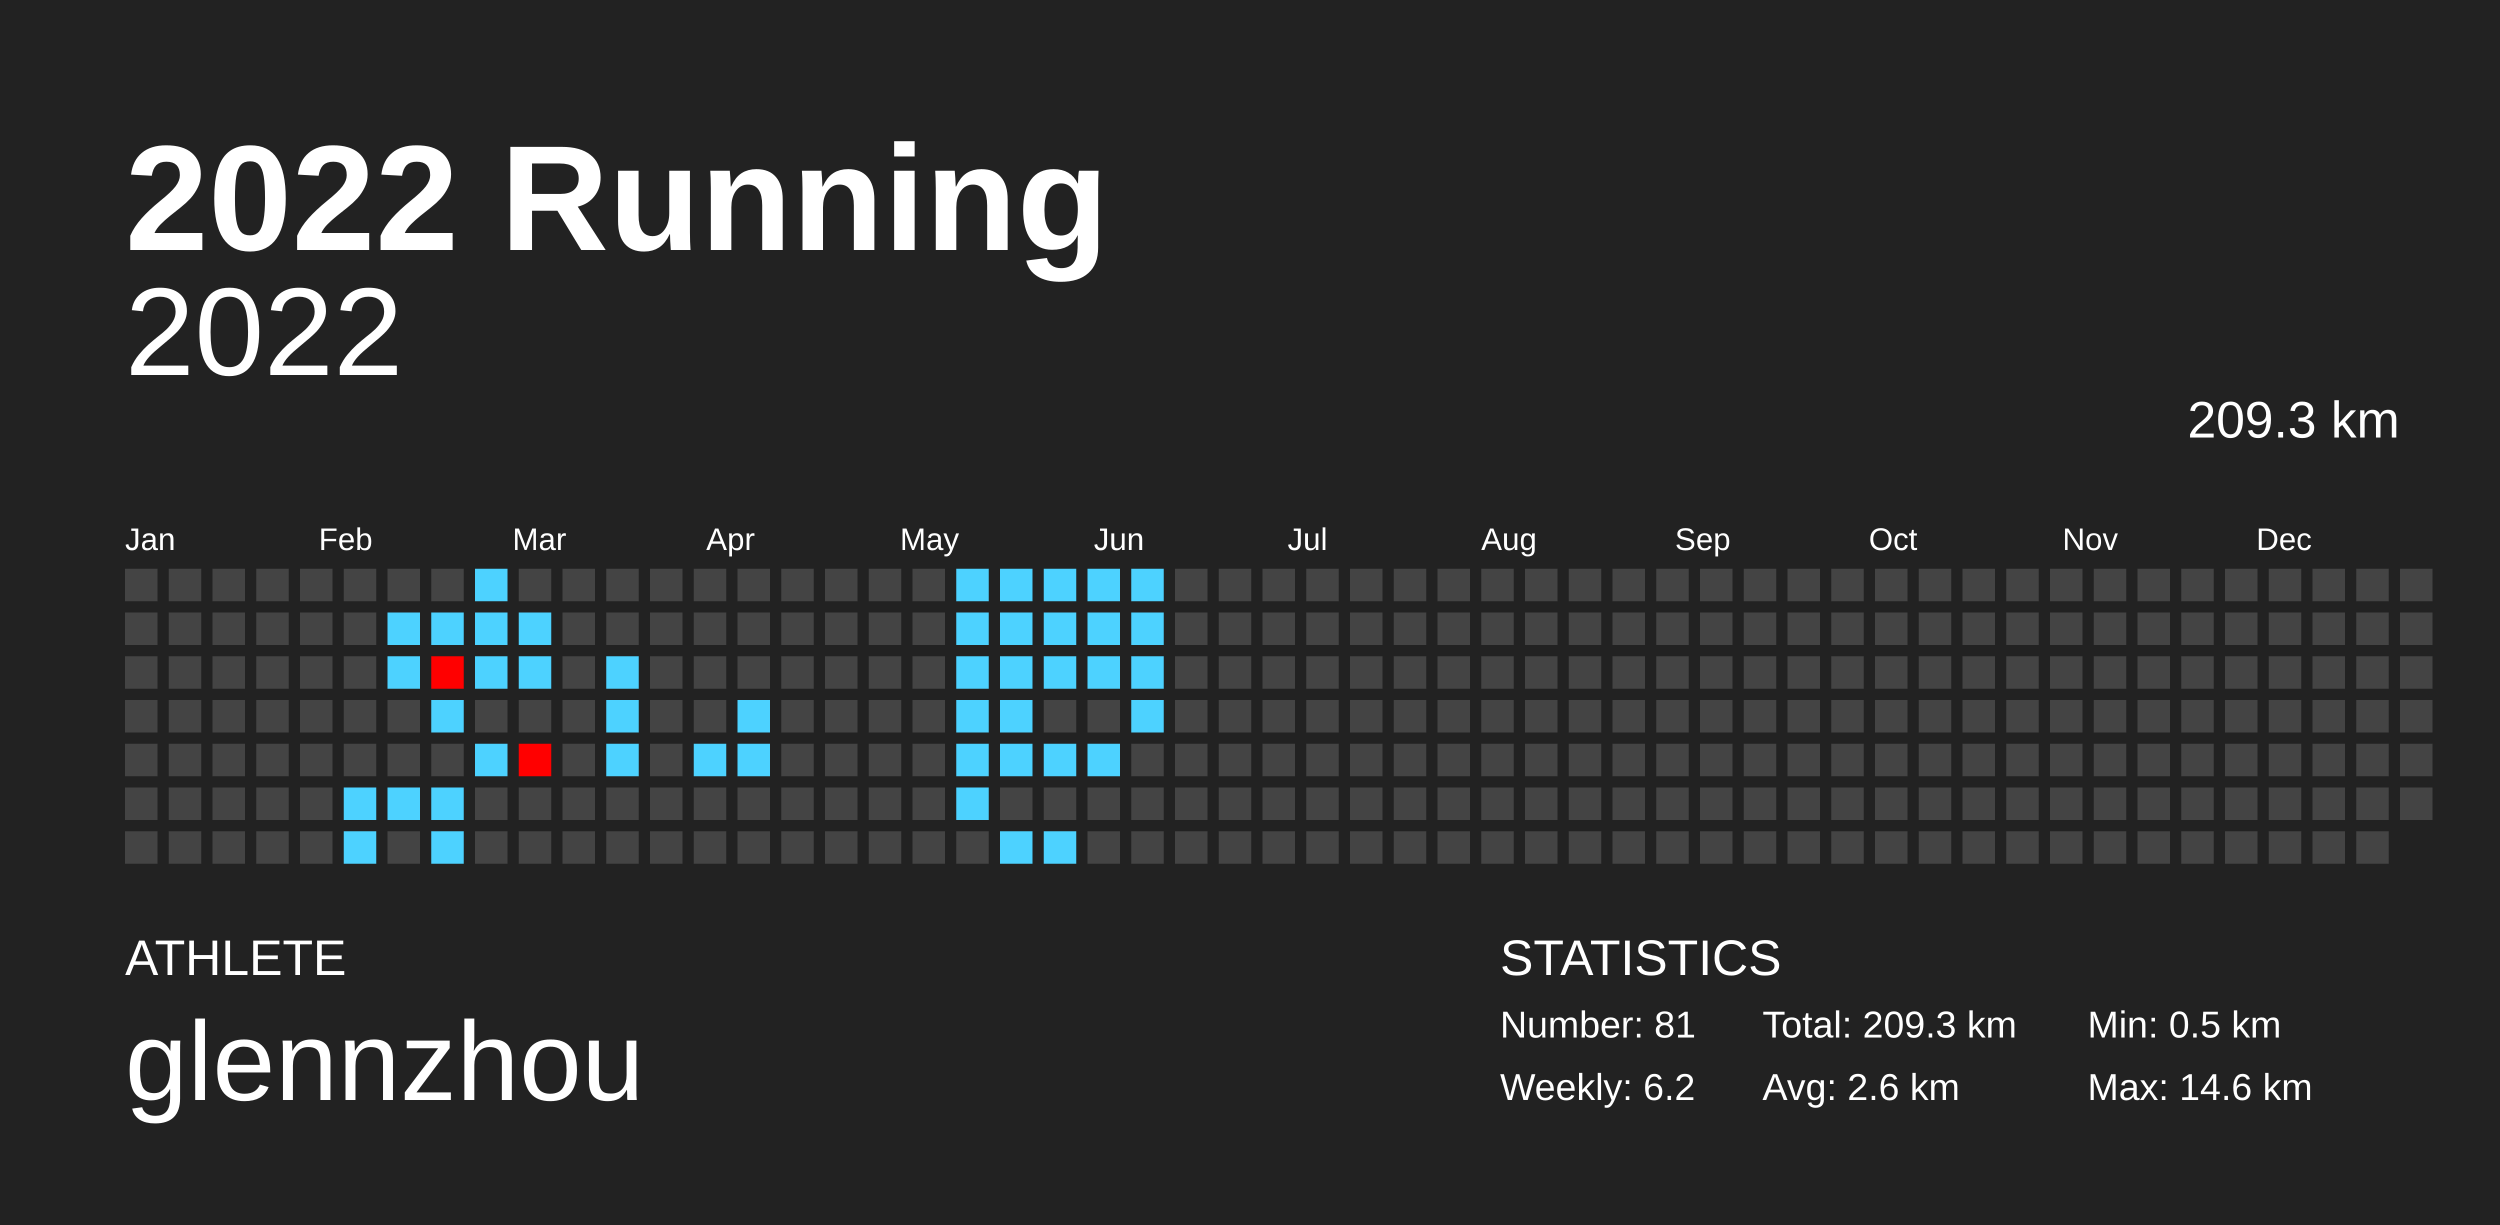
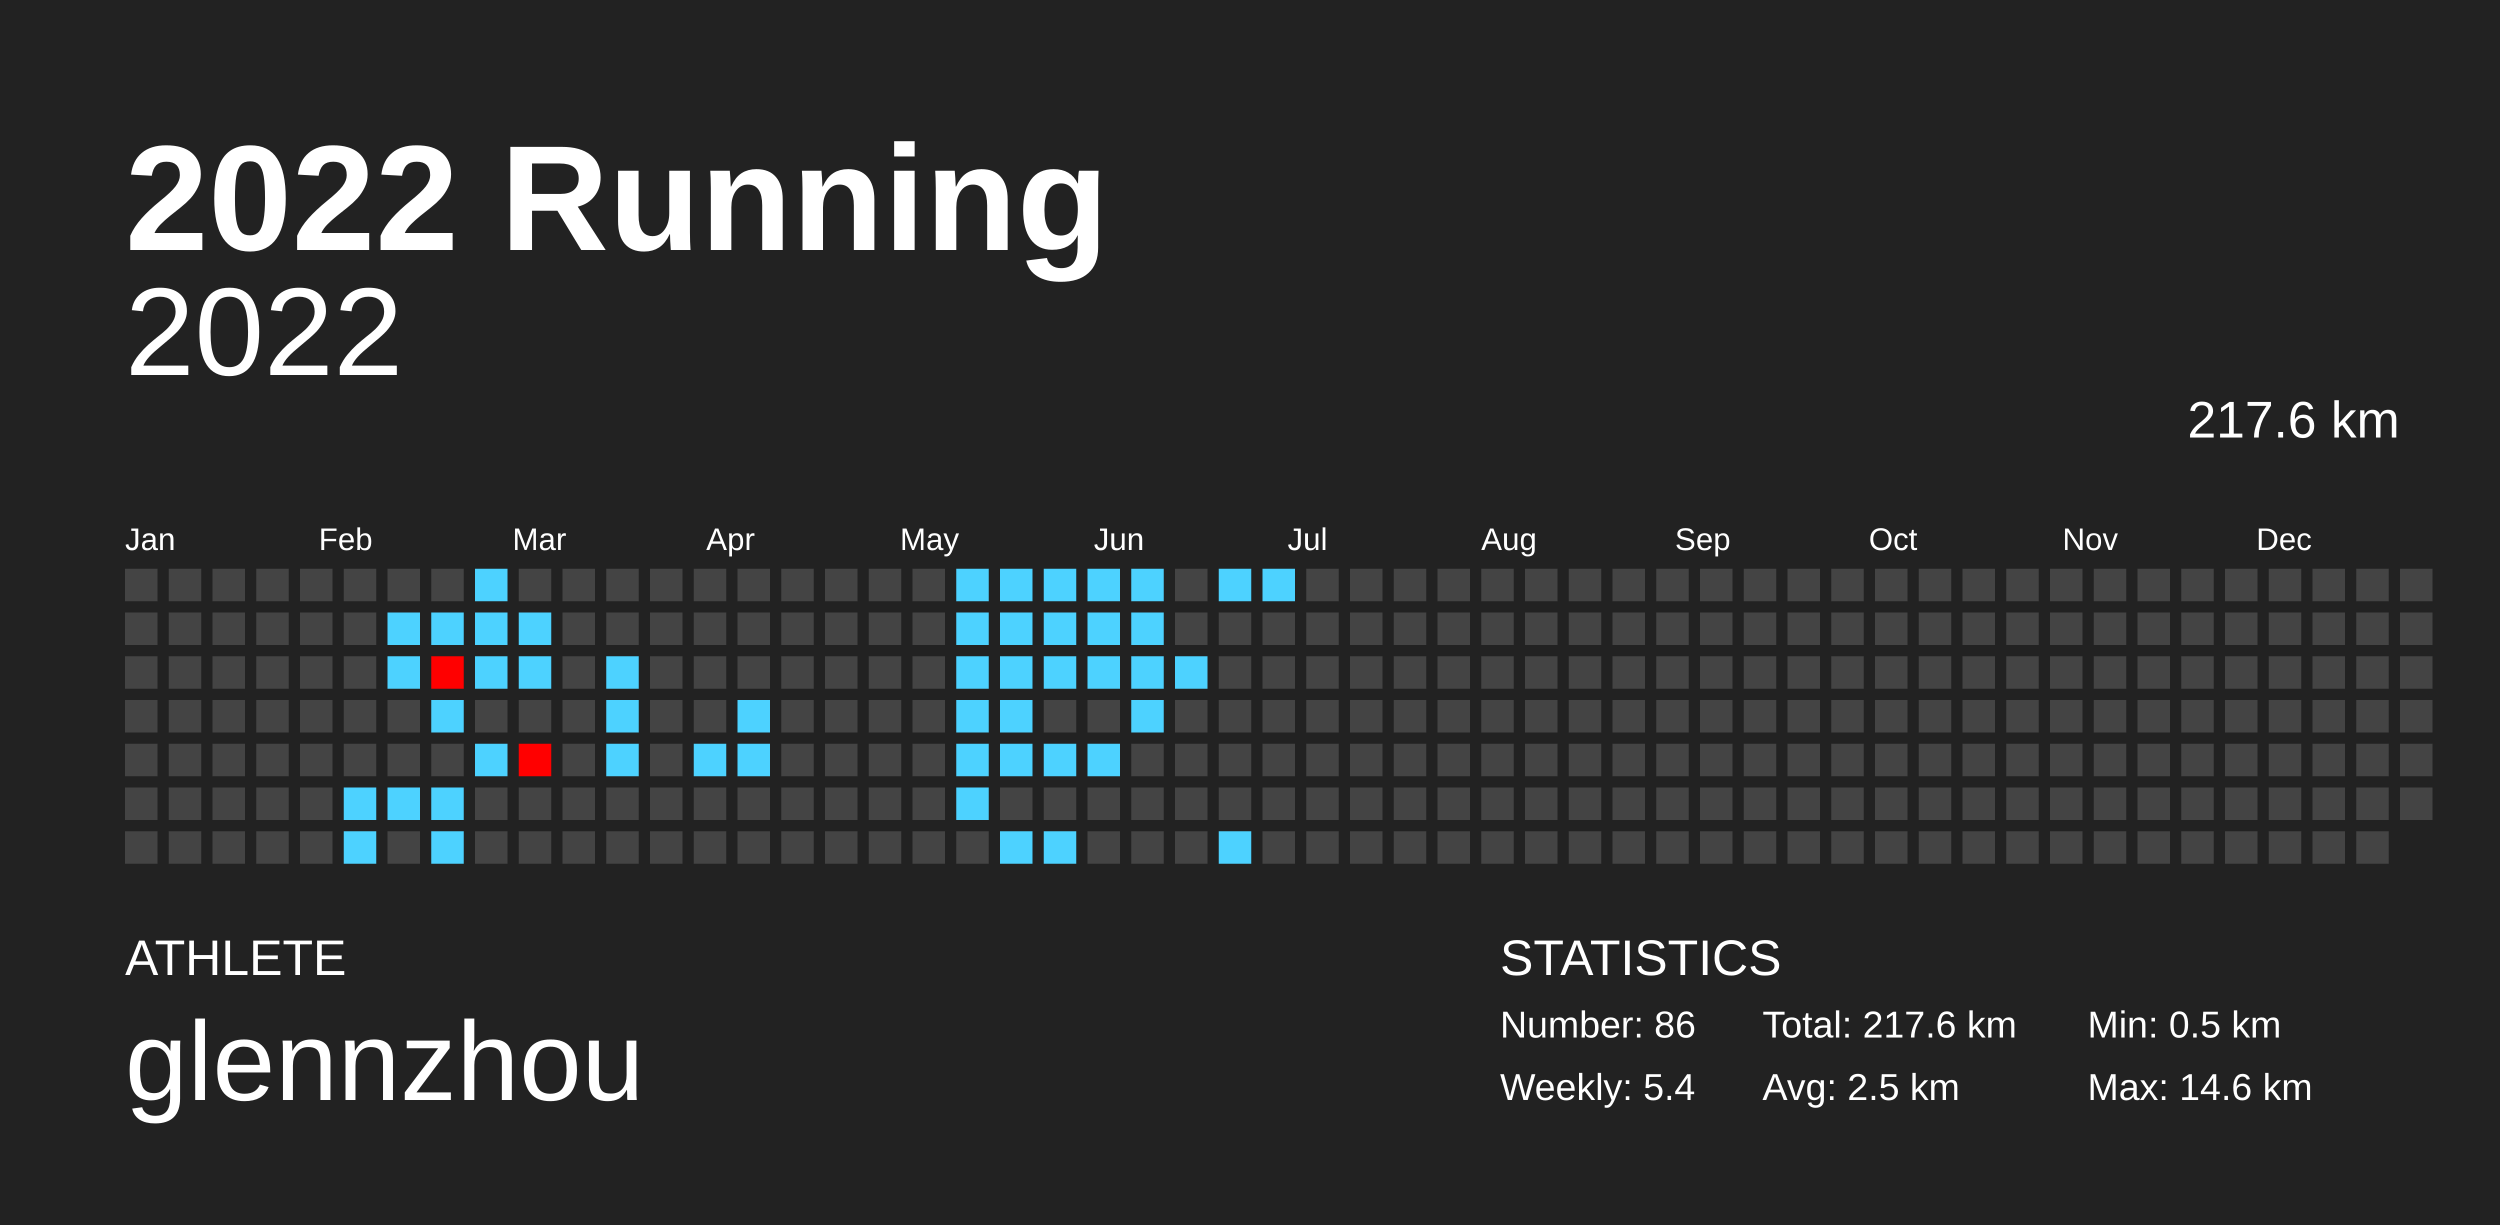
<svg xmlns="http://www.w3.org/2000/svg" baseProfile="full" height="98mm" version="1.1" viewBox="0,0,200,98" width="200mm">
  <defs />
  <rect fill="#222222" height="98" width="200" x="0" y="0" />
  <text fill="#FFFFFF" style="font-size:12px; font-family:Arial; font-weight:bold;" x="10" y="20">2022 Running</text>
  <text fill="#FFFFFF" style="font-size:4px; font-family:Arial" x="10" y="78">ATHLETE</text>
  <text fill="#FFFFFF" style="font-size:9px; font-family:Arial" x="10" y="88">glennzhou</text>
  <text fill="#FFFFFF" style="font-size:4px; font-family:Arial" x="120" y="78">STATISTICS</text>
-   <text fill="#FFFFFF" style="font-size:3px; font-family:Arial" x="120" y="83">Number: 81</text>
-   <text fill="#FFFFFF" style="font-size:3px; font-family:Arial" x="120" y="88">Weekly: 6.2</text>
-   <text fill="#FFFFFF" style="font-size:3px; font-family:Arial" x="141" y="83">Total: 209.3 km</text>
-   <text fill="#FFFFFF" style="font-size:3px; font-family:Arial" x="141" y="88">Avg: 2.6 km</text>
+   <text fill="#FFFFFF" style="font-size:3px; font-family:Arial" x="120" y="83">Number: 86</text>
+   <text fill="#FFFFFF" style="font-size:3px; font-family:Arial" x="120" y="88">Weekly: 5.4</text>
+   <text fill="#FFFFFF" style="font-size:3px; font-family:Arial" x="141" y="83">Total: 217.6 km</text>
+   <text fill="#FFFFFF" style="font-size:3px; font-family:Arial" x="141" y="88">Avg: 2.5 km</text>
  <text fill="#FFFFFF" style="font-size:3px; font-family:Arial" x="167" y="83">Min: 0.5 km</text>
  <text fill="#FFFFFF" style="font-size:3px; font-family:Arial" x="167" y="88">Max: 14.6 km</text>
  <text alignment-baseline="hanging" fill="#FFFFFF" style="font-size:10.0px; font-family:Arial;" x="10" y="30">2022</text>
-   <text alignment-baseline="hanging" fill="#FFFFFF" style="font-size:4.125px; font-family:Arial;" x="175" y="35">209.3 km</text>
+   <text alignment-baseline="hanging" fill="#FFFFFF" style="font-size:4.125px; font-family:Arial;" x="175" y="35">217.6 km</text>
  <text fill="#FFFFFF" style="font-size:2.5px; font-family:Arial" x="10.0" y="44">Jan</text>
  <text fill="#FFFFFF" style="font-size:2.5px; font-family:Arial" x="25.5" y="44">Feb</text>
  <text fill="#FFFFFF" style="font-size:2.5px; font-family:Arial" x="41.0" y="44">Mar</text>
  <text fill="#FFFFFF" style="font-size:2.5px; font-family:Arial" x="56.5" y="44">Apr</text>
  <text fill="#FFFFFF" style="font-size:2.5px; font-family:Arial" x="72.0" y="44">May</text>
  <text fill="#FFFFFF" style="font-size:2.5px; font-family:Arial" x="87.5" y="44">Jun</text>
  <text fill="#FFFFFF" style="font-size:2.5px; font-family:Arial" x="103.0" y="44">Jul</text>
  <text fill="#FFFFFF" style="font-size:2.5px; font-family:Arial" x="118.5" y="44">Aug</text>
  <text fill="#FFFFFF" style="font-size:2.5px; font-family:Arial" x="134.0" y="44">Sep</text>
  <text fill="#FFFFFF" style="font-size:2.5px; font-family:Arial" x="149.5" y="44">Oct</text>
  <text fill="#FFFFFF" style="font-size:2.5px; font-family:Arial" x="165.0" y="44">Nov</text>
  <text fill="#FFFFFF" style="font-size:2.5px; font-family:Arial" x="180.5" y="44">Dec</text>
  <rect fill="#444444" height="2.6" width="2.6" x="10.0" y="45.5" />
  <rect fill="#444444" height="2.6" width="2.6" x="10.0" y="49.0" />
  <rect fill="#444444" height="2.6" width="2.6" x="10.0" y="52.5" />
  <rect fill="#444444" height="2.6" width="2.6" x="10.0" y="56.0" />
  <rect fill="#444444" height="2.6" width="2.6" x="10.0" y="59.5" />
  <rect fill="#444444" height="2.6" width="2.6" x="10.0" y="63.0" />
  <rect fill="#444444" height="2.6" width="2.6" x="10.0" y="66.5" />
  <rect fill="#444444" height="2.6" width="2.6" x="13.5" y="45.5" />
  <rect fill="#444444" height="2.6" width="2.6" x="13.5" y="49.0" />
  <rect fill="#444444" height="2.6" width="2.6" x="13.5" y="52.5" />
  <rect fill="#444444" height="2.6" width="2.6" x="13.5" y="56.0" />
  <rect fill="#444444" height="2.6" width="2.6" x="13.5" y="59.5" />
  <rect fill="#444444" height="2.6" width="2.6" x="13.5" y="63.0" />
  <rect fill="#444444" height="2.6" width="2.6" x="13.5" y="66.5" />
  <rect fill="#444444" height="2.6" width="2.6" x="17.0" y="45.5" />
  <rect fill="#444444" height="2.6" width="2.6" x="17.0" y="49.0" />
  <rect fill="#444444" height="2.6" width="2.6" x="17.0" y="52.5" />
  <rect fill="#444444" height="2.6" width="2.6" x="17.0" y="56.0" />
  <rect fill="#444444" height="2.6" width="2.6" x="17.0" y="59.5" />
  <rect fill="#444444" height="2.6" width="2.6" x="17.0" y="63.0" />
  <rect fill="#444444" height="2.6" width="2.6" x="17.0" y="66.5" />
  <rect fill="#444444" height="2.6" width="2.6" x="20.5" y="45.5" />
  <rect fill="#444444" height="2.6" width="2.6" x="20.5" y="49.0" />
  <rect fill="#444444" height="2.6" width="2.6" x="20.5" y="52.5" />
  <rect fill="#444444" height="2.6" width="2.6" x="20.5" y="56.0" />
  <rect fill="#444444" height="2.6" width="2.6" x="20.5" y="59.5" />
  <rect fill="#444444" height="2.6" width="2.6" x="20.5" y="63.0" />
  <rect fill="#444444" height="2.6" width="2.6" x="20.5" y="66.5" />
  <rect fill="#444444" height="2.6" width="2.6" x="24.0" y="45.5" />
  <rect fill="#444444" height="2.6" width="2.6" x="24.0" y="49.0" />
  <rect fill="#444444" height="2.6" width="2.6" x="24.0" y="52.5" />
  <rect fill="#444444" height="2.6" width="2.6" x="24.0" y="56.0" />
  <rect fill="#444444" height="2.6" width="2.6" x="24.0" y="59.5" />
  <rect fill="#444444" height="2.6" width="2.6" x="24.0" y="63.0" />
  <rect fill="#444444" height="2.6" width="2.6" x="24.0" y="66.5" />
  <rect fill="#444444" height="2.6" width="2.6" x="27.5" y="45.5" />
  <rect fill="#444444" height="2.6" width="2.6" x="27.5" y="49.0" />
  <rect fill="#444444" height="2.6" width="2.6" x="27.5" y="52.5" />
  <rect fill="#444444" height="2.6" width="2.6" x="27.5" y="56.0" />
  <rect fill="#444444" height="2.6" width="2.6" x="27.5" y="59.5" />
  <rect fill="#4dd2ff" height="2.6" width="2.6" x="27.5" y="63.0" />
  <rect fill="#4dd2ff" height="2.6" width="2.6" x="27.5" y="66.5" />
  <rect fill="#444444" height="2.6" width="2.6" x="31.0" y="45.5" />
  <rect fill="#4dd2ff" height="2.6" width="2.6" x="31.0" y="49.0" />
  <rect fill="#4dd2ff" height="2.6" width="2.6" x="31.0" y="52.5" />
  <rect fill="#444444" height="2.6" width="2.6" x="31.0" y="56.0" />
  <rect fill="#444444" height="2.6" width="2.6" x="31.0" y="59.5" />
  <rect fill="#4dd2ff" height="2.6" width="2.6" x="31.0" y="63.0" />
  <rect fill="#444444" height="2.6" width="2.6" x="31.0" y="66.5" />
  <rect fill="#444444" height="2.6" width="2.6" x="34.5" y="45.5" />
  <rect fill="#4dd2ff" height="2.6" width="2.6" x="34.5" y="49.0" />
  <rect fill="red" height="2.6" width="2.6" x="34.5" y="52.5" />
  <rect fill="#4dd2ff" height="2.6" width="2.6" x="34.5" y="56.0" />
  <rect fill="#444444" height="2.6" width="2.6" x="34.5" y="59.5" />
  <rect fill="#4dd2ff" height="2.6" width="2.6" x="34.5" y="63.0" />
  <rect fill="#4dd2ff" height="2.6" width="2.6" x="34.5" y="66.5" />
  <rect fill="#4dd2ff" height="2.6" width="2.6" x="38.0" y="45.5" />
  <rect fill="#4dd2ff" height="2.6" width="2.6" x="38.0" y="49.0" />
  <rect fill="#4dd2ff" height="2.6" width="2.6" x="38.0" y="52.5" />
  <rect fill="#444444" height="2.6" width="2.6" x="38.0" y="56.0" />
  <rect fill="#4dd2ff" height="2.6" width="2.6" x="38.0" y="59.5" />
  <rect fill="#444444" height="2.6" width="2.6" x="38.0" y="63.0" />
  <rect fill="#444444" height="2.6" width="2.6" x="38.0" y="66.5" />
  <rect fill="#444444" height="2.6" width="2.6" x="41.5" y="45.5" />
  <rect fill="#4dd2ff" height="2.6" width="2.6" x="41.5" y="49.0" />
  <rect fill="#4dd2ff" height="2.6" width="2.6" x="41.5" y="52.5" />
  <rect fill="#444444" height="2.6" width="2.6" x="41.5" y="56.0" />
  <rect fill="red" height="2.6" width="2.6" x="41.5" y="59.5" />
  <rect fill="#444444" height="2.6" width="2.6" x="41.5" y="63.0" />
  <rect fill="#444444" height="2.6" width="2.6" x="41.5" y="66.5" />
  <rect fill="#444444" height="2.6" width="2.6" x="45.0" y="45.5" />
  <rect fill="#444444" height="2.6" width="2.6" x="45.0" y="49.0" />
  <rect fill="#444444" height="2.6" width="2.6" x="45.0" y="52.5" />
  <rect fill="#444444" height="2.6" width="2.6" x="45.0" y="56.0" />
  <rect fill="#444444" height="2.6" width="2.6" x="45.0" y="59.5" />
  <rect fill="#444444" height="2.6" width="2.6" x="45.0" y="63.0" />
  <rect fill="#444444" height="2.6" width="2.6" x="45.0" y="66.5" />
  <rect fill="#444444" height="2.6" width="2.6" x="48.5" y="45.5" />
  <rect fill="#444444" height="2.6" width="2.6" x="48.5" y="49.0" />
  <rect fill="#4dd2ff" height="2.6" width="2.6" x="48.5" y="52.5" />
  <rect fill="#4dd2ff" height="2.6" width="2.6" x="48.5" y="56.0" />
  <rect fill="#4dd2ff" height="2.6" width="2.6" x="48.5" y="59.5" />
  <rect fill="#444444" height="2.6" width="2.6" x="48.5" y="63.0" />
  <rect fill="#444444" height="2.6" width="2.6" x="48.5" y="66.5" />
  <rect fill="#444444" height="2.6" width="2.6" x="52.0" y="45.5" />
  <rect fill="#444444" height="2.6" width="2.6" x="52.0" y="49.0" />
  <rect fill="#444444" height="2.6" width="2.6" x="52.0" y="52.5" />
  <rect fill="#444444" height="2.6" width="2.6" x="52.0" y="56.0" />
  <rect fill="#444444" height="2.6" width="2.6" x="52.0" y="59.5" />
  <rect fill="#444444" height="2.6" width="2.6" x="52.0" y="63.0" />
  <rect fill="#444444" height="2.6" width="2.6" x="52.0" y="66.5" />
  <rect fill="#444444" height="2.6" width="2.6" x="55.5" y="45.5" />
  <rect fill="#444444" height="2.6" width="2.6" x="55.5" y="49.0" />
  <rect fill="#444444" height="2.6" width="2.6" x="55.5" y="52.5" />
  <rect fill="#444444" height="2.6" width="2.6" x="55.5" y="56.0" />
  <rect fill="#4dd2ff" height="2.6" width="2.6" x="55.5" y="59.5" />
  <rect fill="#444444" height="2.6" width="2.6" x="55.5" y="63.0" />
  <rect fill="#444444" height="2.6" width="2.6" x="55.5" y="66.5" />
  <rect fill="#444444" height="2.6" width="2.6" x="59.0" y="45.5" />
  <rect fill="#444444" height="2.6" width="2.6" x="59.0" y="49.0" />
  <rect fill="#444444" height="2.6" width="2.6" x="59.0" y="52.5" />
  <rect fill="#4dd2ff" height="2.6" width="2.6" x="59.0" y="56.0" />
  <rect fill="#4dd2ff" height="2.6" width="2.6" x="59.0" y="59.5" />
  <rect fill="#444444" height="2.6" width="2.6" x="59.0" y="63.0" />
  <rect fill="#444444" height="2.6" width="2.6" x="59.0" y="66.5" />
  <rect fill="#444444" height="2.6" width="2.6" x="62.5" y="45.5" />
  <rect fill="#444444" height="2.6" width="2.6" x="62.5" y="49.0" />
  <rect fill="#444444" height="2.6" width="2.6" x="62.5" y="52.5" />
  <rect fill="#444444" height="2.6" width="2.6" x="62.5" y="56.0" />
  <rect fill="#444444" height="2.6" width="2.6" x="62.5" y="59.5" />
  <rect fill="#444444" height="2.6" width="2.6" x="62.5" y="63.0" />
  <rect fill="#444444" height="2.6" width="2.6" x="62.5" y="66.5" />
  <rect fill="#444444" height="2.6" width="2.6" x="66.0" y="45.5" />
  <rect fill="#444444" height="2.6" width="2.6" x="66.0" y="49.0" />
  <rect fill="#444444" height="2.6" width="2.6" x="66.0" y="52.5" />
  <rect fill="#444444" height="2.6" width="2.6" x="66.0" y="56.0" />
  <rect fill="#444444" height="2.6" width="2.6" x="66.0" y="59.5" />
  <rect fill="#444444" height="2.6" width="2.6" x="66.0" y="63.0" />
  <rect fill="#444444" height="2.6" width="2.6" x="66.0" y="66.5" />
  <rect fill="#444444" height="2.6" width="2.6" x="69.5" y="45.5" />
  <rect fill="#444444" height="2.6" width="2.6" x="69.5" y="49.0" />
  <rect fill="#444444" height="2.6" width="2.6" x="69.5" y="52.5" />
  <rect fill="#444444" height="2.6" width="2.6" x="69.5" y="56.0" />
  <rect fill="#444444" height="2.6" width="2.6" x="69.5" y="59.5" />
  <rect fill="#444444" height="2.6" width="2.6" x="69.5" y="63.0" />
  <rect fill="#444444" height="2.6" width="2.6" x="69.5" y="66.5" />
  <rect fill="#444444" height="2.6" width="2.6" x="73.0" y="45.5" />
  <rect fill="#444444" height="2.6" width="2.6" x="73.0" y="49.0" />
  <rect fill="#444444" height="2.6" width="2.6" x="73.0" y="52.5" />
  <rect fill="#444444" height="2.6" width="2.6" x="73.0" y="56.0" />
  <rect fill="#444444" height="2.6" width="2.6" x="73.0" y="59.5" />
  <rect fill="#444444" height="2.6" width="2.6" x="73.0" y="63.0" />
  <rect fill="#444444" height="2.6" width="2.6" x="73.0" y="66.5" />
  <rect fill="#4dd2ff" height="2.6" width="2.6" x="76.5" y="45.5" />
  <rect fill="#4dd2ff" height="2.6" width="2.6" x="76.5" y="49.0" />
  <rect fill="#4dd2ff" height="2.6" width="2.6" x="76.5" y="52.5" />
  <rect fill="#4dd2ff" height="2.6" width="2.6" x="76.5" y="56.0" />
  <rect fill="#4dd2ff" height="2.6" width="2.6" x="76.5" y="59.5" />
  <rect fill="#4dd2ff" height="2.6" width="2.6" x="76.5" y="63.0" />
  <rect fill="#444444" height="2.6" width="2.6" x="76.5" y="66.5" />
  <rect fill="#4dd2ff" height="2.6" width="2.6" x="80.0" y="45.5" />
  <rect fill="#4dd2ff" height="2.6" width="2.6" x="80.0" y="49.0" />
  <rect fill="#4dd2ff" height="2.6" width="2.6" x="80.0" y="52.5" />
  <rect fill="#4dd2ff" height="2.6" width="2.6" x="80.0" y="56.0" />
  <rect fill="#4dd2ff" height="2.6" width="2.6" x="80.0" y="59.5" />
  <rect fill="#444444" height="2.6" width="2.6" x="80.0" y="63.0" />
  <rect fill="#4dd2ff" height="2.6" width="2.6" x="80.0" y="66.5" />
  <rect fill="#4dd2ff" height="2.6" width="2.6" x="83.5" y="45.5" />
  <rect fill="#4dd2ff" height="2.6" width="2.6" x="83.5" y="49.0" />
  <rect fill="#4dd2ff" height="2.6" width="2.6" x="83.5" y="52.5" />
  <rect fill="#444444" height="2.6" width="2.6" x="83.5" y="56.0" />
  <rect fill="#4dd2ff" height="2.6" width="2.6" x="83.5" y="59.5" />
  <rect fill="#444444" height="2.6" width="2.6" x="83.5" y="63.0" />
  <rect fill="#4dd2ff" height="2.6" width="2.6" x="83.5" y="66.5" />
  <rect fill="#4dd2ff" height="2.6" width="2.6" x="87.0" y="45.5" />
  <rect fill="#4dd2ff" height="2.6" width="2.6" x="87.0" y="49.0" />
  <rect fill="#4dd2ff" height="2.6" width="2.6" x="87.0" y="52.5" />
  <rect fill="#444444" height="2.6" width="2.6" x="87.0" y="56.0" />
  <rect fill="#4dd2ff" height="2.6" width="2.6" x="87.0" y="59.5" />
  <rect fill="#444444" height="2.6" width="2.6" x="87.0" y="63.0" />
  <rect fill="#444444" height="2.6" width="2.6" x="87.0" y="66.5" />
  <rect fill="#4dd2ff" height="2.6" width="2.6" x="90.5" y="45.5" />
  <rect fill="#4dd2ff" height="2.6" width="2.6" x="90.5" y="49.0" />
  <rect fill="#4dd2ff" height="2.6" width="2.6" x="90.5" y="52.5" />
  <rect fill="#4dd2ff" height="2.6" width="2.6" x="90.5" y="56.0" />
  <rect fill="#444444" height="2.6" width="2.6" x="90.5" y="59.5" />
  <rect fill="#444444" height="2.6" width="2.6" x="90.5" y="63.0" />
  <rect fill="#444444" height="2.6" width="2.6" x="90.5" y="66.5" />
  <rect fill="#444444" height="2.6" width="2.6" x="94.0" y="45.5" />
  <rect fill="#444444" height="2.6" width="2.6" x="94.0" y="49.0" />
-   <rect fill="#444444" height="2.6" width="2.6" x="94.0" y="52.5" />
+   <rect fill="#4dd2ff" height="2.6" width="2.6" x="94.0" y="52.5" />
  <rect fill="#444444" height="2.6" width="2.6" x="94.0" y="56.0" />
  <rect fill="#444444" height="2.6" width="2.6" x="94.0" y="59.5" />
  <rect fill="#444444" height="2.6" width="2.6" x="94.0" y="63.0" />
  <rect fill="#444444" height="2.6" width="2.6" x="94.0" y="66.5" />
-   <rect fill="#444444" height="2.6" width="2.6" x="97.5" y="45.5" />
+   <rect fill="#4dd2ff" height="2.6" width="2.6" x="97.5" y="45.5" />
  <rect fill="#444444" height="2.6" width="2.6" x="97.5" y="49.0" />
  <rect fill="#444444" height="2.6" width="2.6" x="97.5" y="52.5" />
  <rect fill="#444444" height="2.6" width="2.6" x="97.5" y="56.0" />
  <rect fill="#444444" height="2.6" width="2.6" x="97.5" y="59.5" />
  <rect fill="#444444" height="2.6" width="2.6" x="97.5" y="63.0" />
-   <rect fill="#444444" height="2.6" width="2.6" x="97.5" y="66.5" />
-   <rect fill="#444444" height="2.6" width="2.6" x="101.0" y="45.5" />
+   <rect fill="#4dd2ff" height="2.6" width="2.6" x="97.5" y="66.5" />
+   <rect fill="#4dd2ff" height="2.6" width="2.6" x="101.0" y="45.5" />
  <rect fill="#444444" height="2.6" width="2.6" x="101.0" y="49.0" />
  <rect fill="#444444" height="2.6" width="2.6" x="101.0" y="52.5" />
  <rect fill="#444444" height="2.6" width="2.6" x="101.0" y="56.0" />
  <rect fill="#444444" height="2.6" width="2.6" x="101.0" y="59.5" />
  <rect fill="#444444" height="2.6" width="2.6" x="101.0" y="63.0" />
  <rect fill="#444444" height="2.6" width="2.6" x="101.0" y="66.5" />
  <rect fill="#444444" height="2.6" width="2.6" x="104.5" y="45.5" />
  <rect fill="#444444" height="2.6" width="2.6" x="104.5" y="49.0" />
  <rect fill="#444444" height="2.6" width="2.6" x="104.5" y="52.5" />
  <rect fill="#444444" height="2.6" width="2.6" x="104.5" y="56.0" />
  <rect fill="#444444" height="2.6" width="2.6" x="104.5" y="59.5" />
  <rect fill="#444444" height="2.6" width="2.6" x="104.5" y="63.0" />
  <rect fill="#444444" height="2.6" width="2.6" x="104.5" y="66.5" />
  <rect fill="#444444" height="2.6" width="2.6" x="108.0" y="45.5" />
  <rect fill="#444444" height="2.6" width="2.6" x="108.0" y="49.0" />
  <rect fill="#444444" height="2.6" width="2.6" x="108.0" y="52.5" />
  <rect fill="#444444" height="2.6" width="2.6" x="108.0" y="56.0" />
  <rect fill="#444444" height="2.6" width="2.6" x="108.0" y="59.5" />
  <rect fill="#444444" height="2.6" width="2.6" x="108.0" y="63.0" />
  <rect fill="#444444" height="2.6" width="2.6" x="108.0" y="66.5" />
  <rect fill="#444444" height="2.6" width="2.6" x="111.5" y="45.5" />
  <rect fill="#444444" height="2.6" width="2.6" x="111.5" y="49.0" />
  <rect fill="#444444" height="2.6" width="2.6" x="111.5" y="52.5" />
  <rect fill="#444444" height="2.6" width="2.6" x="111.5" y="56.0" />
  <rect fill="#444444" height="2.6" width="2.6" x="111.5" y="59.5" />
  <rect fill="#444444" height="2.6" width="2.6" x="111.5" y="63.0" />
  <rect fill="#444444" height="2.6" width="2.6" x="111.5" y="66.5" />
  <rect fill="#444444" height="2.6" width="2.6" x="115.0" y="45.5" />
  <rect fill="#444444" height="2.6" width="2.6" x="115.0" y="49.0" />
  <rect fill="#444444" height="2.6" width="2.6" x="115.0" y="52.5" />
  <rect fill="#444444" height="2.6" width="2.6" x="115.0" y="56.0" />
  <rect fill="#444444" height="2.6" width="2.6" x="115.0" y="59.5" />
  <rect fill="#444444" height="2.6" width="2.6" x="115.0" y="63.0" />
  <rect fill="#444444" height="2.6" width="2.6" x="115.0" y="66.5" />
  <rect fill="#444444" height="2.6" width="2.6" x="118.5" y="45.5" />
  <rect fill="#444444" height="2.6" width="2.6" x="118.5" y="49.0" />
  <rect fill="#444444" height="2.6" width="2.6" x="118.5" y="52.5" />
  <rect fill="#444444" height="2.6" width="2.6" x="118.5" y="56.0" />
  <rect fill="#444444" height="2.6" width="2.6" x="118.5" y="59.5" />
  <rect fill="#444444" height="2.6" width="2.6" x="118.5" y="63.0" />
  <rect fill="#444444" height="2.6" width="2.6" x="118.5" y="66.5" />
  <rect fill="#444444" height="2.6" width="2.6" x="122.0" y="45.5" />
  <rect fill="#444444" height="2.6" width="2.6" x="122.0" y="49.0" />
  <rect fill="#444444" height="2.6" width="2.6" x="122.0" y="52.5" />
  <rect fill="#444444" height="2.6" width="2.6" x="122.0" y="56.0" />
  <rect fill="#444444" height="2.6" width="2.6" x="122.0" y="59.5" />
  <rect fill="#444444" height="2.6" width="2.6" x="122.0" y="63.0" />
  <rect fill="#444444" height="2.6" width="2.6" x="122.0" y="66.5" />
  <rect fill="#444444" height="2.6" width="2.6" x="125.5" y="45.5" />
  <rect fill="#444444" height="2.6" width="2.6" x="125.5" y="49.0" />
  <rect fill="#444444" height="2.6" width="2.6" x="125.5" y="52.5" />
  <rect fill="#444444" height="2.6" width="2.6" x="125.5" y="56.0" />
  <rect fill="#444444" height="2.6" width="2.6" x="125.5" y="59.5" />
  <rect fill="#444444" height="2.6" width="2.6" x="125.5" y="63.0" />
  <rect fill="#444444" height="2.6" width="2.6" x="125.5" y="66.5" />
  <rect fill="#444444" height="2.6" width="2.6" x="129.0" y="45.5" />
  <rect fill="#444444" height="2.6" width="2.6" x="129.0" y="49.0" />
  <rect fill="#444444" height="2.6" width="2.6" x="129.0" y="52.5" />
  <rect fill="#444444" height="2.6" width="2.6" x="129.0" y="56.0" />
  <rect fill="#444444" height="2.6" width="2.6" x="129.0" y="59.5" />
  <rect fill="#444444" height="2.6" width="2.6" x="129.0" y="63.0" />
  <rect fill="#444444" height="2.6" width="2.6" x="129.0" y="66.5" />
  <rect fill="#444444" height="2.6" width="2.6" x="132.5" y="45.5" />
  <rect fill="#444444" height="2.6" width="2.6" x="132.5" y="49.0" />
  <rect fill="#444444" height="2.6" width="2.6" x="132.5" y="52.5" />
  <rect fill="#444444" height="2.6" width="2.6" x="132.5" y="56.0" />
  <rect fill="#444444" height="2.6" width="2.6" x="132.5" y="59.5" />
  <rect fill="#444444" height="2.6" width="2.6" x="132.5" y="63.0" />
  <rect fill="#444444" height="2.6" width="2.6" x="132.5" y="66.5" />
  <rect fill="#444444" height="2.6" width="2.6" x="136.0" y="45.5" />
  <rect fill="#444444" height="2.6" width="2.6" x="136.0" y="49.0" />
  <rect fill="#444444" height="2.6" width="2.6" x="136.0" y="52.5" />
  <rect fill="#444444" height="2.6" width="2.6" x="136.0" y="56.0" />
  <rect fill="#444444" height="2.6" width="2.6" x="136.0" y="59.5" />
  <rect fill="#444444" height="2.6" width="2.6" x="136.0" y="63.0" />
  <rect fill="#444444" height="2.6" width="2.6" x="136.0" y="66.5" />
  <rect fill="#444444" height="2.6" width="2.6" x="139.5" y="45.5" />
  <rect fill="#444444" height="2.6" width="2.6" x="139.5" y="49.0" />
  <rect fill="#444444" height="2.6" width="2.6" x="139.5" y="52.5" />
  <rect fill="#444444" height="2.6" width="2.6" x="139.5" y="56.0" />
  <rect fill="#444444" height="2.6" width="2.6" x="139.5" y="59.5" />
  <rect fill="#444444" height="2.6" width="2.6" x="139.5" y="63.0" />
  <rect fill="#444444" height="2.6" width="2.6" x="139.5" y="66.5" />
  <rect fill="#444444" height="2.6" width="2.6" x="143.0" y="45.5" />
  <rect fill="#444444" height="2.6" width="2.6" x="143.0" y="49.0" />
  <rect fill="#444444" height="2.6" width="2.6" x="143.0" y="52.5" />
  <rect fill="#444444" height="2.6" width="2.6" x="143.0" y="56.0" />
  <rect fill="#444444" height="2.6" width="2.6" x="143.0" y="59.5" />
  <rect fill="#444444" height="2.6" width="2.6" x="143.0" y="63.0" />
  <rect fill="#444444" height="2.6" width="2.6" x="143.0" y="66.5" />
  <rect fill="#444444" height="2.6" width="2.6" x="146.5" y="45.5" />
  <rect fill="#444444" height="2.6" width="2.6" x="146.5" y="49.0" />
  <rect fill="#444444" height="2.6" width="2.6" x="146.5" y="52.5" />
  <rect fill="#444444" height="2.6" width="2.6" x="146.5" y="56.0" />
  <rect fill="#444444" height="2.6" width="2.6" x="146.5" y="59.5" />
  <rect fill="#444444" height="2.6" width="2.6" x="146.5" y="63.0" />
  <rect fill="#444444" height="2.6" width="2.6" x="146.5" y="66.5" />
  <rect fill="#444444" height="2.6" width="2.6" x="150.0" y="45.5" />
  <rect fill="#444444" height="2.6" width="2.6" x="150.0" y="49.0" />
  <rect fill="#444444" height="2.6" width="2.6" x="150.0" y="52.5" />
  <rect fill="#444444" height="2.6" width="2.6" x="150.0" y="56.0" />
  <rect fill="#444444" height="2.6" width="2.6" x="150.0" y="59.5" />
  <rect fill="#444444" height="2.6" width="2.6" x="150.0" y="63.0" />
  <rect fill="#444444" height="2.6" width="2.6" x="150.0" y="66.5" />
  <rect fill="#444444" height="2.6" width="2.6" x="153.5" y="45.5" />
  <rect fill="#444444" height="2.6" width="2.6" x="153.5" y="49.0" />
  <rect fill="#444444" height="2.6" width="2.6" x="153.5" y="52.5" />
  <rect fill="#444444" height="2.6" width="2.6" x="153.5" y="56.0" />
  <rect fill="#444444" height="2.6" width="2.6" x="153.5" y="59.5" />
  <rect fill="#444444" height="2.6" width="2.6" x="153.5" y="63.0" />
  <rect fill="#444444" height="2.6" width="2.6" x="153.5" y="66.5" />
  <rect fill="#444444" height="2.6" width="2.6" x="157.0" y="45.5" />
  <rect fill="#444444" height="2.6" width="2.6" x="157.0" y="49.0" />
  <rect fill="#444444" height="2.6" width="2.6" x="157.0" y="52.5" />
  <rect fill="#444444" height="2.6" width="2.6" x="157.0" y="56.0" />
  <rect fill="#444444" height="2.6" width="2.6" x="157.0" y="59.5" />
  <rect fill="#444444" height="2.6" width="2.6" x="157.0" y="63.0" />
  <rect fill="#444444" height="2.6" width="2.6" x="157.0" y="66.5" />
  <rect fill="#444444" height="2.6" width="2.6" x="160.5" y="45.5" />
  <rect fill="#444444" height="2.6" width="2.6" x="160.5" y="49.0" />
  <rect fill="#444444" height="2.6" width="2.6" x="160.5" y="52.5" />
  <rect fill="#444444" height="2.6" width="2.6" x="160.5" y="56.0" />
  <rect fill="#444444" height="2.6" width="2.6" x="160.5" y="59.5" />
  <rect fill="#444444" height="2.6" width="2.6" x="160.5" y="63.0" />
  <rect fill="#444444" height="2.6" width="2.6" x="160.5" y="66.5" />
  <rect fill="#444444" height="2.6" width="2.6" x="164.0" y="45.5" />
  <rect fill="#444444" height="2.6" width="2.6" x="164.0" y="49.0" />
  <rect fill="#444444" height="2.6" width="2.6" x="164.0" y="52.5" />
  <rect fill="#444444" height="2.6" width="2.6" x="164.0" y="56.0" />
  <rect fill="#444444" height="2.6" width="2.6" x="164.0" y="59.5" />
  <rect fill="#444444" height="2.6" width="2.6" x="164.0" y="63.0" />
  <rect fill="#444444" height="2.6" width="2.6" x="164.0" y="66.5" />
  <rect fill="#444444" height="2.6" width="2.6" x="167.5" y="45.5" />
  <rect fill="#444444" height="2.6" width="2.6" x="167.5" y="49.0" />
  <rect fill="#444444" height="2.6" width="2.6" x="167.5" y="52.5" />
  <rect fill="#444444" height="2.6" width="2.6" x="167.5" y="56.0" />
  <rect fill="#444444" height="2.6" width="2.6" x="167.5" y="59.5" />
  <rect fill="#444444" height="2.6" width="2.6" x="167.5" y="63.0" />
  <rect fill="#444444" height="2.6" width="2.6" x="167.5" y="66.5" />
  <rect fill="#444444" height="2.6" width="2.6" x="171.0" y="45.5" />
  <rect fill="#444444" height="2.6" width="2.6" x="171.0" y="49.0" />
  <rect fill="#444444" height="2.6" width="2.6" x="171.0" y="52.5" />
  <rect fill="#444444" height="2.6" width="2.6" x="171.0" y="56.0" />
  <rect fill="#444444" height="2.6" width="2.6" x="171.0" y="59.5" />
  <rect fill="#444444" height="2.6" width="2.6" x="171.0" y="63.0" />
  <rect fill="#444444" height="2.6" width="2.6" x="171.0" y="66.5" />
  <rect fill="#444444" height="2.6" width="2.6" x="174.5" y="45.5" />
  <rect fill="#444444" height="2.6" width="2.6" x="174.5" y="49.0" />
  <rect fill="#444444" height="2.6" width="2.6" x="174.5" y="52.5" />
  <rect fill="#444444" height="2.6" width="2.6" x="174.5" y="56.0" />
  <rect fill="#444444" height="2.6" width="2.6" x="174.5" y="59.5" />
  <rect fill="#444444" height="2.6" width="2.6" x="174.5" y="63.0" />
  <rect fill="#444444" height="2.6" width="2.6" x="174.5" y="66.5" />
  <rect fill="#444444" height="2.6" width="2.6" x="178.0" y="45.5" />
  <rect fill="#444444" height="2.6" width="2.6" x="178.0" y="49.0" />
  <rect fill="#444444" height="2.6" width="2.6" x="178.0" y="52.5" />
  <rect fill="#444444" height="2.6" width="2.6" x="178.0" y="56.0" />
  <rect fill="#444444" height="2.6" width="2.6" x="178.0" y="59.5" />
  <rect fill="#444444" height="2.6" width="2.6" x="178.0" y="63.0" />
  <rect fill="#444444" height="2.6" width="2.6" x="178.0" y="66.5" />
  <rect fill="#444444" height="2.6" width="2.6" x="181.5" y="45.5" />
  <rect fill="#444444" height="2.6" width="2.6" x="181.5" y="49.0" />
  <rect fill="#444444" height="2.6" width="2.6" x="181.5" y="52.5" />
  <rect fill="#444444" height="2.6" width="2.6" x="181.5" y="56.0" />
  <rect fill="#444444" height="2.6" width="2.6" x="181.5" y="59.5" />
  <rect fill="#444444" height="2.6" width="2.6" x="181.5" y="63.0" />
  <rect fill="#444444" height="2.6" width="2.6" x="181.5" y="66.5" />
  <rect fill="#444444" height="2.6" width="2.6" x="185.0" y="45.5" />
  <rect fill="#444444" height="2.6" width="2.6" x="185.0" y="49.0" />
  <rect fill="#444444" height="2.6" width="2.6" x="185.0" y="52.5" />
  <rect fill="#444444" height="2.6" width="2.6" x="185.0" y="56.0" />
  <rect fill="#444444" height="2.6" width="2.6" x="185.0" y="59.5" />
  <rect fill="#444444" height="2.6" width="2.6" x="185.0" y="63.0" />
  <rect fill="#444444" height="2.6" width="2.6" x="185.0" y="66.5" />
  <rect fill="#444444" height="2.6" width="2.6" x="188.5" y="45.5" />
  <rect fill="#444444" height="2.6" width="2.6" x="188.5" y="49.0" />
  <rect fill="#444444" height="2.6" width="2.6" x="188.5" y="52.5" />
  <rect fill="#444444" height="2.6" width="2.6" x="188.5" y="56.0" />
  <rect fill="#444444" height="2.6" width="2.6" x="188.5" y="59.5" />
  <rect fill="#444444" height="2.6" width="2.6" x="188.5" y="63.0" />
  <rect fill="#444444" height="2.6" width="2.6" x="188.5" y="66.5" />
  <rect fill="#444444" height="2.6" width="2.6" x="192.0" y="45.5" />
  <rect fill="#444444" height="2.6" width="2.6" x="192.0" y="49.0" />
  <rect fill="#444444" height="2.6" width="2.6" x="192.0" y="52.5" />
  <rect fill="#444444" height="2.6" width="2.6" x="192.0" y="56.0" />
  <rect fill="#444444" height="2.6" width="2.6" x="192.0" y="59.5" />
  <rect fill="#444444" height="2.6" width="2.6" x="192.0" y="63.0" />
</svg>
